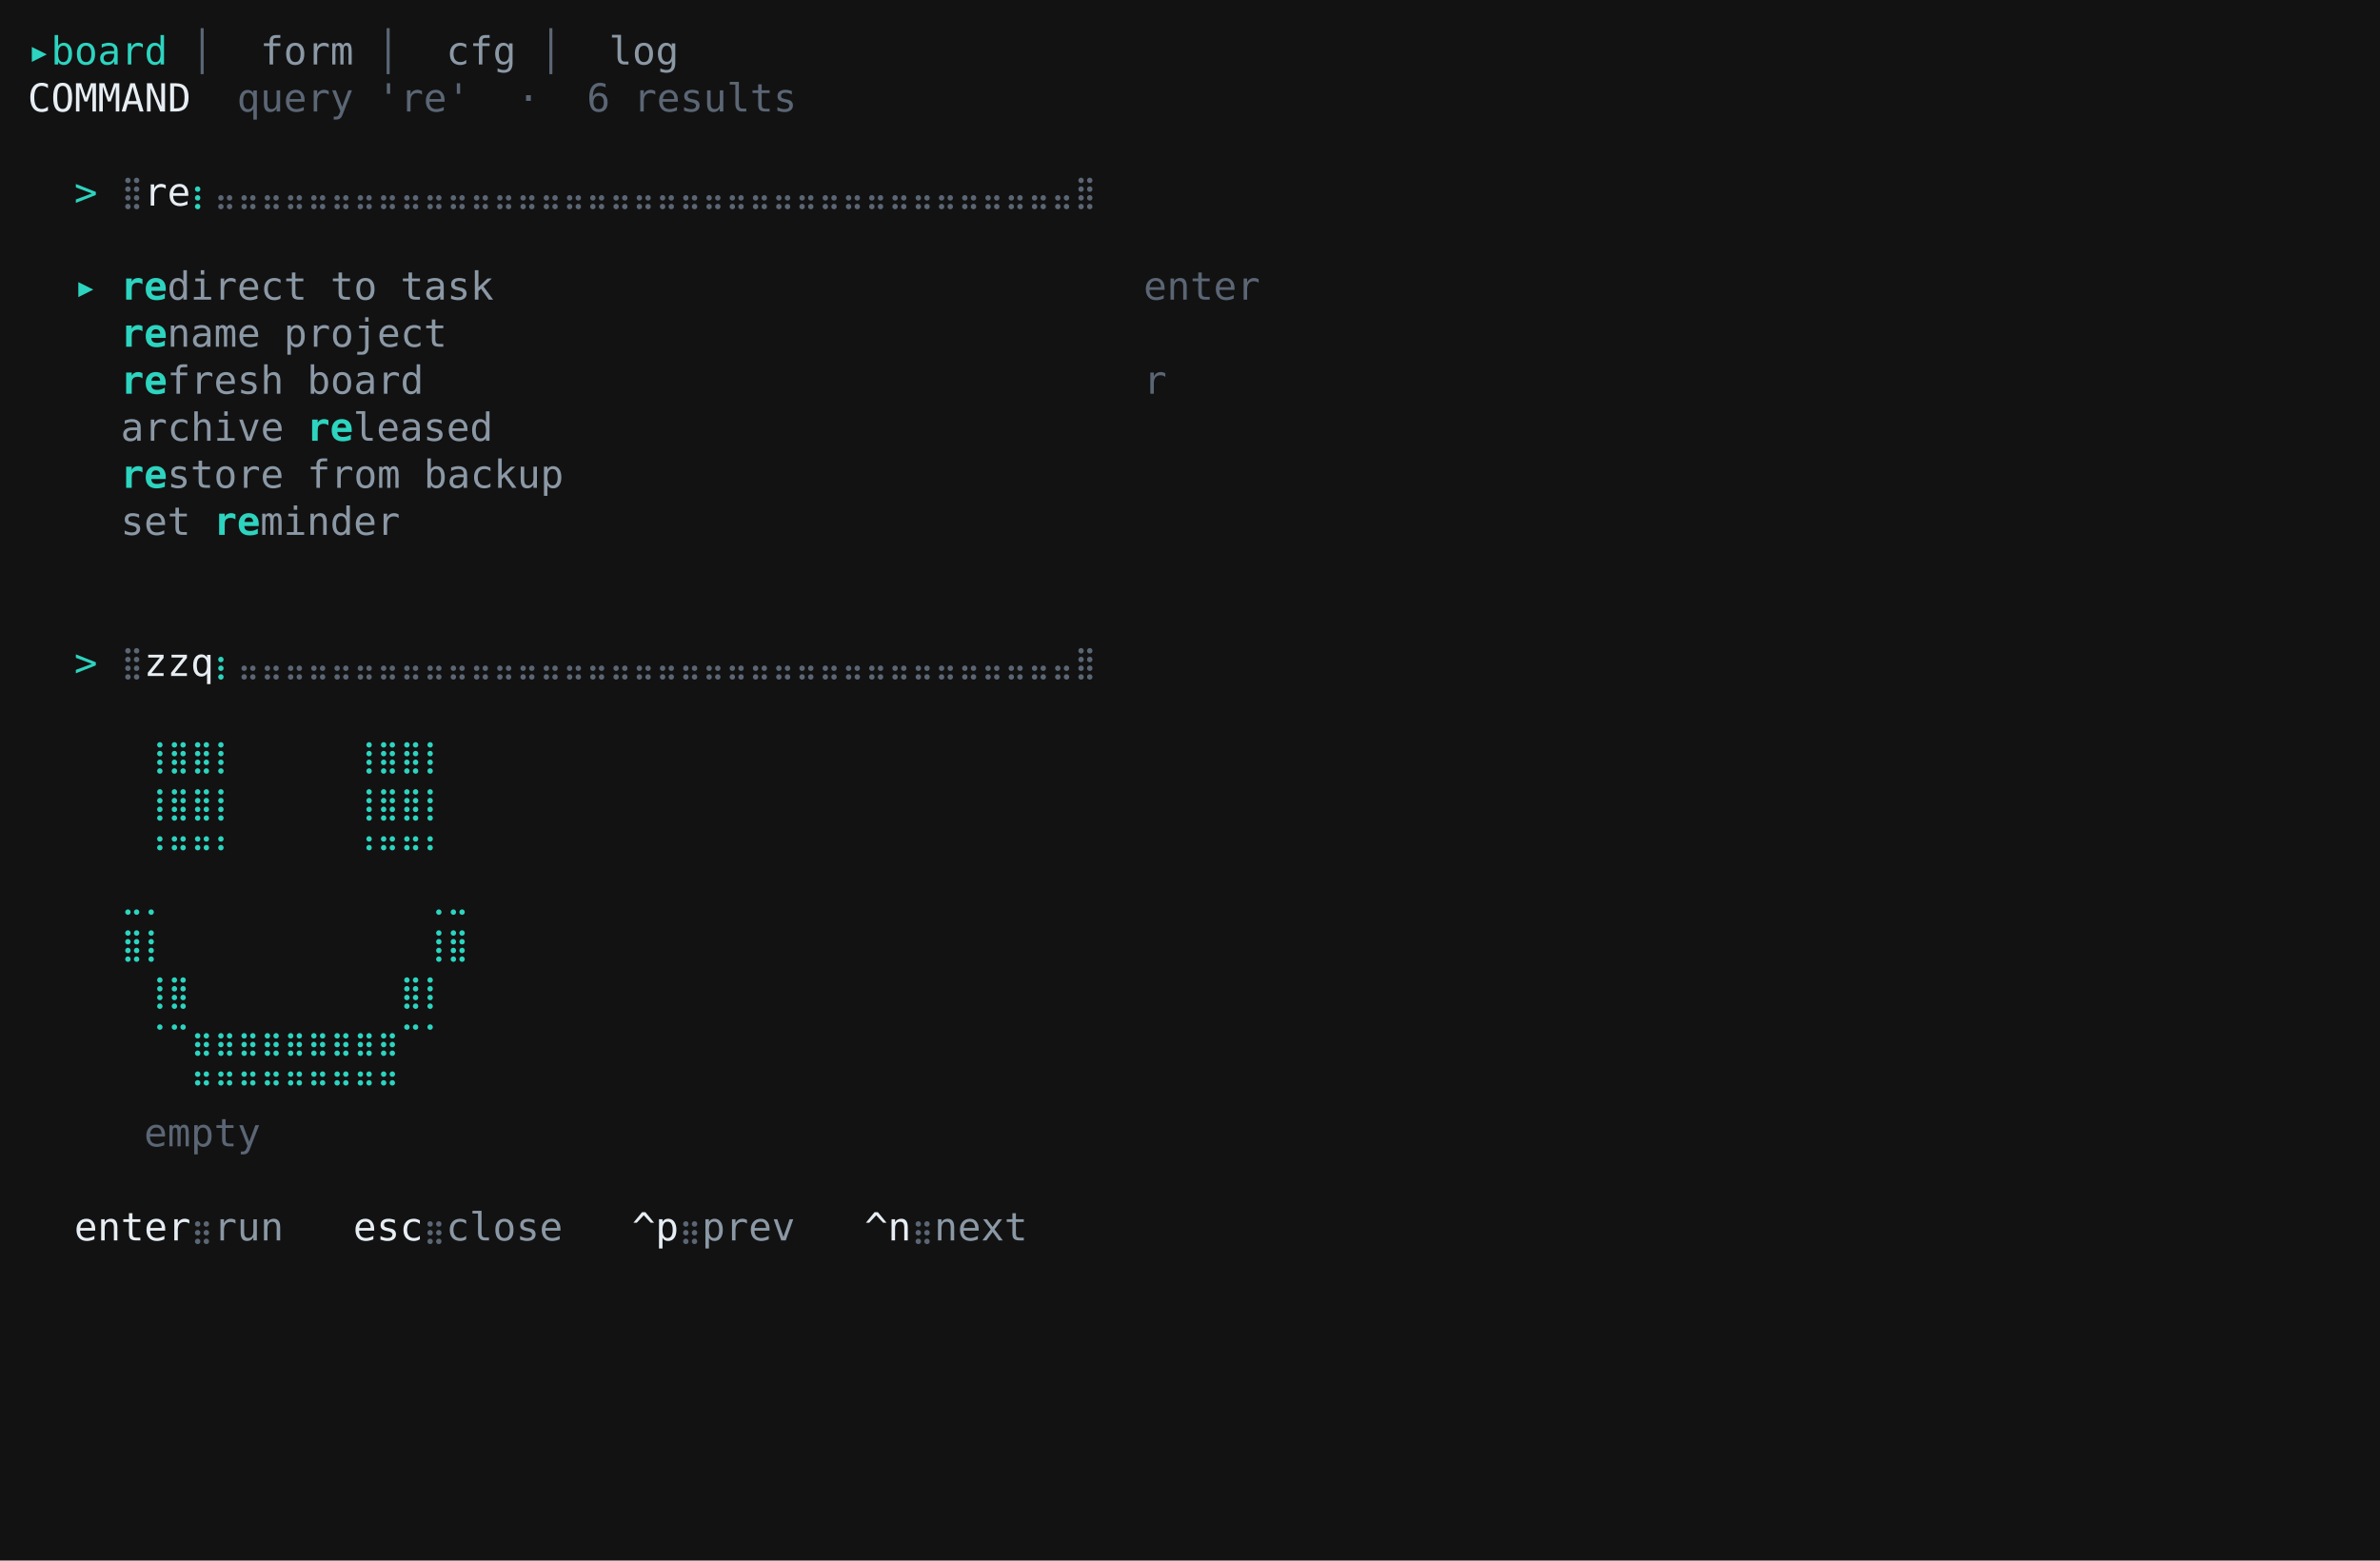
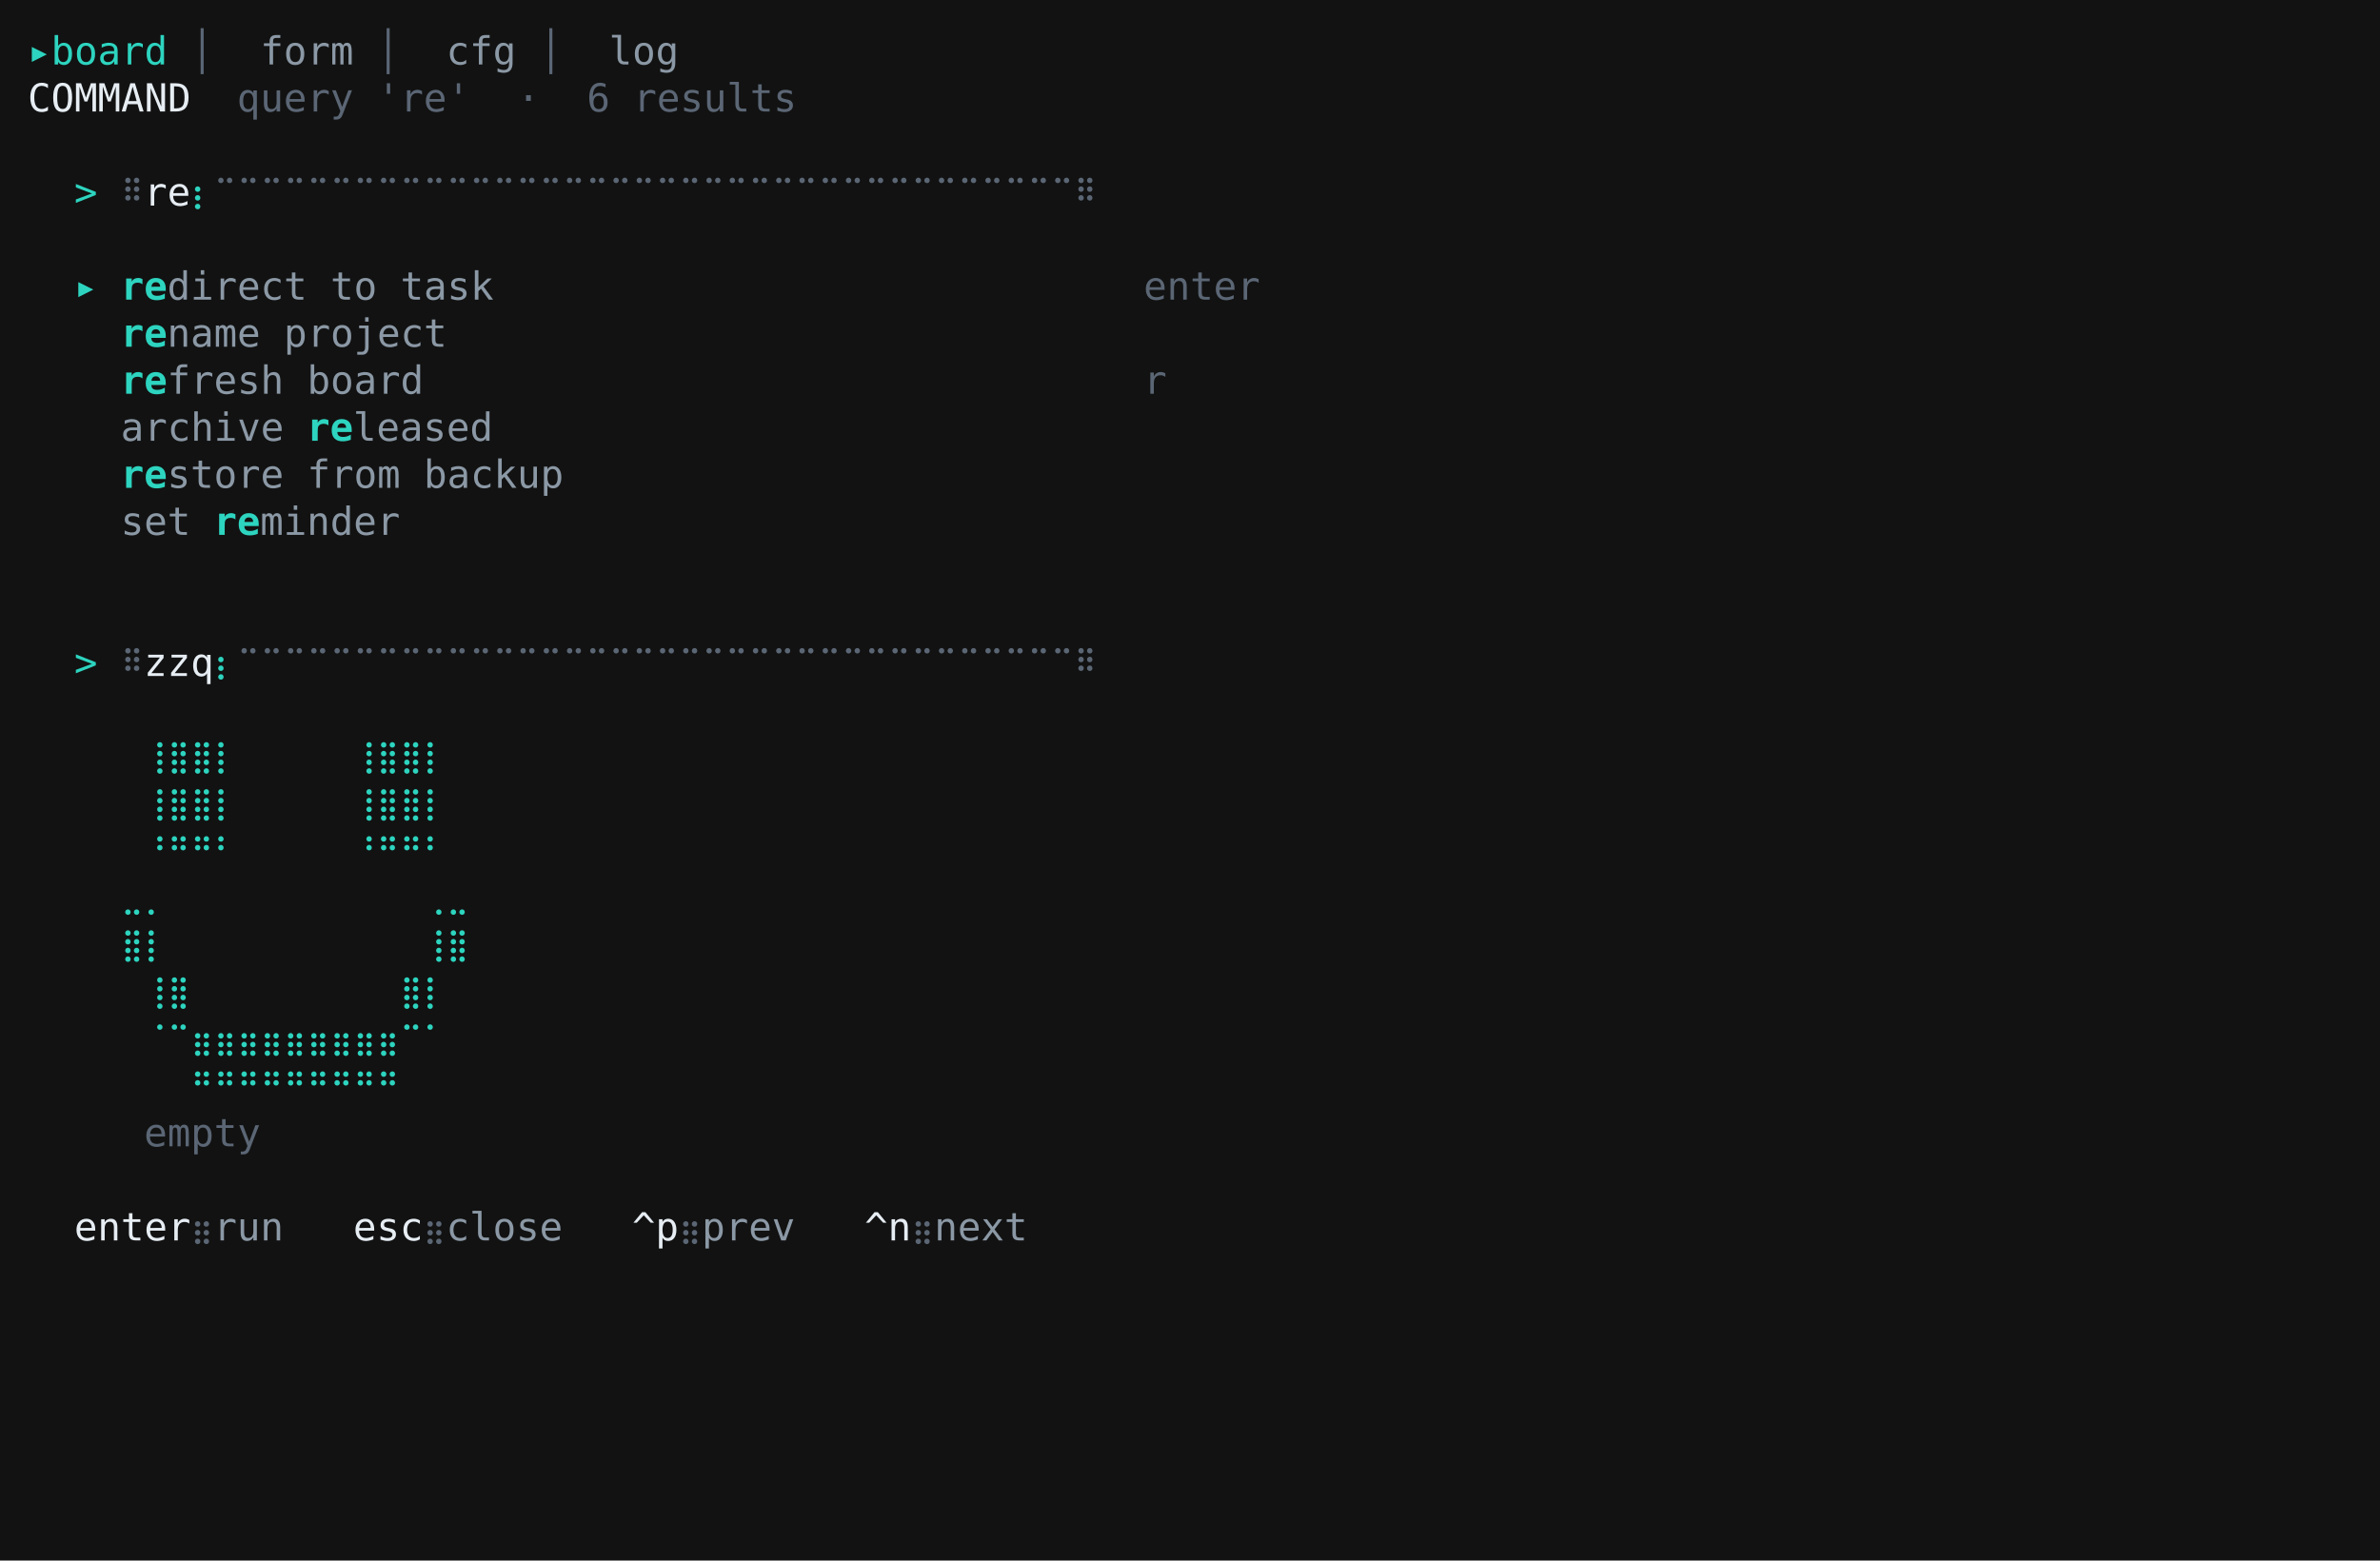
<svg xmlns="http://www.w3.org/2000/svg" viewBox="0 0 860.0 564.0" role="img" aria-label="taskboard · prism · S6 command palette">
  <rect width="860.0" height="564.0" fill="#121212" />
  <g font-family="ui-monospace,SFMono-Regular,'DejaVu Sans Mono','Cascadia Mono',Menlo,Consolas,'Liberation Mono',monospace" font-size="14.0" xml:space="preserve" style="white-space:pre;font-variant-ligatures:none">
    <text x="10.0" y="23.3" fill="#2dd4bf">▸board</text>
    <text x="60.4" y="23.3" fill="#5b6675"> │ </text>
    <text x="85.6" y="23.3" fill="#8b98a5"> form</text>
    <text x="127.6" y="23.3" fill="#5b6675"> │ </text>
    <text x="152.8" y="23.3" fill="#8b98a5"> cfg</text>
    <text x="186.4" y="23.3" fill="#5b6675"> │ </text>
    <text x="211.6" y="23.3" fill="#8b98a5"> log</text>
    <text x="10.0" y="40.3" fill="#e6edf3">COMMAND</text>
    <text x="85.6" y="40.3" fill="#5b6675">query 're'  ·  6 results</text>
    <text x="26.8" y="74.3" fill="#2dd4bf">&gt; </text>
-     <text x="43.6" y="74.3" fill="#5b6675">⣿</text>
+     <text x="43.6" y="74.3" fill="#5b6675">⠿</text>
    <text x="52.0" y="74.3" fill="#e6edf3">re</text>
    <text x="68.8" y="74.3" fill="#2dd4bf">⡆</text>
-     <text x="77.2" y="74.3" fill="#5b6675">⣤⣤⣤⣤⣤⣤⣤⣤⣤⣤⣤⣤⣤⣤⣤⣤⣤⣤⣤⣤⣤⣤⣤⣤⣤⣤⣤⣤⣤⣤⣤⣤⣤⣤⣤⣤⣤⣿</text>
+     <text x="77.2" y="74.3" fill="#5b6675">⠉⠉⠉⠉⠉⠉⠉⠉⠉⠉⠉⠉⠉⠉⠉⠉⠉⠉⠉⠉⠉⠉⠉⠉⠉⠉⠉⠉⠉⠉⠉⠉⠉⠉⠉⠉⠉⠿</text>
    <text x="26.8" y="108.3" fill="#2dd4bf">▸</text>
    <text x="43.6" y="108.3" fill="#2dd4bf" font-weight="bold">re</text>
    <text x="60.4" y="108.3" fill="#8b98a5">direct to task</text>
    <text x="413.2" y="108.3" fill="#5b6675">enter</text>
    <text x="43.6" y="125.3" fill="#2dd4bf" font-weight="bold">re</text>
    <text x="60.4" y="125.3" fill="#8b98a5">name project</text>
    <text x="43.6" y="142.3" fill="#2dd4bf" font-weight="bold">re</text>
    <text x="60.4" y="142.3" fill="#8b98a5">fresh board</text>
    <text x="413.2" y="142.3" fill="#5b6675">r</text>
    <text x="43.6" y="159.3" fill="#8b98a5">archive </text>
    <text x="110.8" y="159.3" fill="#2dd4bf" font-weight="bold">re</text>
    <text x="127.6" y="159.3" fill="#8b98a5">leased</text>
    <text x="43.6" y="176.3" fill="#2dd4bf" font-weight="bold">re</text>
    <text x="60.4" y="176.3" fill="#8b98a5">store from backup</text>
    <text x="43.6" y="193.3" fill="#8b98a5">set </text>
    <text x="77.2" y="193.3" fill="#2dd4bf" font-weight="bold">re</text>
    <text x="94.0" y="193.3" fill="#8b98a5">minder</text>
    <text x="26.8" y="244.3" fill="#2dd4bf">&gt; </text>
-     <text x="43.6" y="244.3" fill="#5b6675">⣿</text>
+     <text x="43.6" y="244.3" fill="#5b6675">⠿</text>
    <text x="52.0" y="244.3" fill="#e6edf3">zzq</text>
    <text x="77.2" y="244.3" fill="#2dd4bf">⡆</text>
-     <text x="85.6" y="244.3" fill="#5b6675">⣤⣤⣤⣤⣤⣤⣤⣤⣤⣤⣤⣤⣤⣤⣤⣤⣤⣤⣤⣤⣤⣤⣤⣤⣤⣤⣤⣤⣤⣤⣤⣤⣤⣤⣤⣤⣿</text>
+     <text x="85.6" y="244.3" fill="#5b6675">⠉⠉⠉⠉⠉⠉⠉⠉⠉⠉⠉⠉⠉⠉⠉⠉⠉⠉⠉⠉⠉⠉⠉⠉⠉⠉⠉⠉⠉⠉⠉⠉⠉⠉⠉⠉⠿</text>
    <text x="43.6" y="278.3" fill="#2dd4bf">⠀⢸⣿⣿⡇⠀⠀⠀⠀⠀⢸⣿⣿⡇⠀</text>
    <text x="43.6" y="295.3" fill="#2dd4bf">⠀⢸⣿⣿⡇⠀⠀⠀⠀⠀⢸⣿⣿⡇⠀</text>
    <text x="43.6" y="312.3" fill="#2dd4bf">⠀⠘⠛⠛⠃⠀⠀⠀⠀⠀⠘⠛⠛⠃⠀</text>
    <text x="43.6" y="329.3" fill="#2dd4bf">⣀⡀⠀⠀⠀⠀⠀⠀⠀⠀⠀⠀⠀⢀⣀</text>
    <text x="43.6" y="346.3" fill="#2dd4bf">⣿⡇⠀⠀⠀⠀⠀⠀⠀⠀⠀⠀⠀⢸⣿</text>
    <text x="43.6" y="363.3" fill="#2dd4bf">⠀⢸⣿⠀⠀⠀⠀⠀⠀⠀⠀⠀⣿⡇⠀</text>
    <text x="43.6" y="380.3" fill="#2dd4bf">⠀⠈⠉⣶⣶⣶⣶⣶⣶⣶⣶⣶⠉⠁⠀</text>
    <text x="43.6" y="397.3" fill="#2dd4bf">⠀⠀⠀⠛⠛⠛⠛⠛⠛⠛⠛⠛⠀⠀⠀</text>
    <text x="43.6" y="414.3" fill="#5b6675"> empty</text>
    <text x="26.8" y="448.3" fill="#e6edf3">enter</text>
    <text x="68.8" y="448.3" fill="#5b6675">⣶</text>
    <text x="77.2" y="448.3" fill="#8b98a5">run</text>
    <text x="127.6" y="448.3" fill="#e6edf3">esc</text>
    <text x="152.8" y="448.3" fill="#5b6675">⣶</text>
    <text x="161.2" y="448.3" fill="#8b98a5">close</text>
    <text x="228.4" y="448.3" fill="#e6edf3">^p</text>
    <text x="245.2" y="448.3" fill="#5b6675">⣶</text>
    <text x="253.6" y="448.3" fill="#8b98a5">prev</text>
    <text x="312.4" y="448.3" fill="#e6edf3">^n</text>
    <text x="329.2" y="448.3" fill="#5b6675">⣶</text>
    <text x="337.6" y="448.3" fill="#8b98a5">next</text>
  </g>
</svg>
